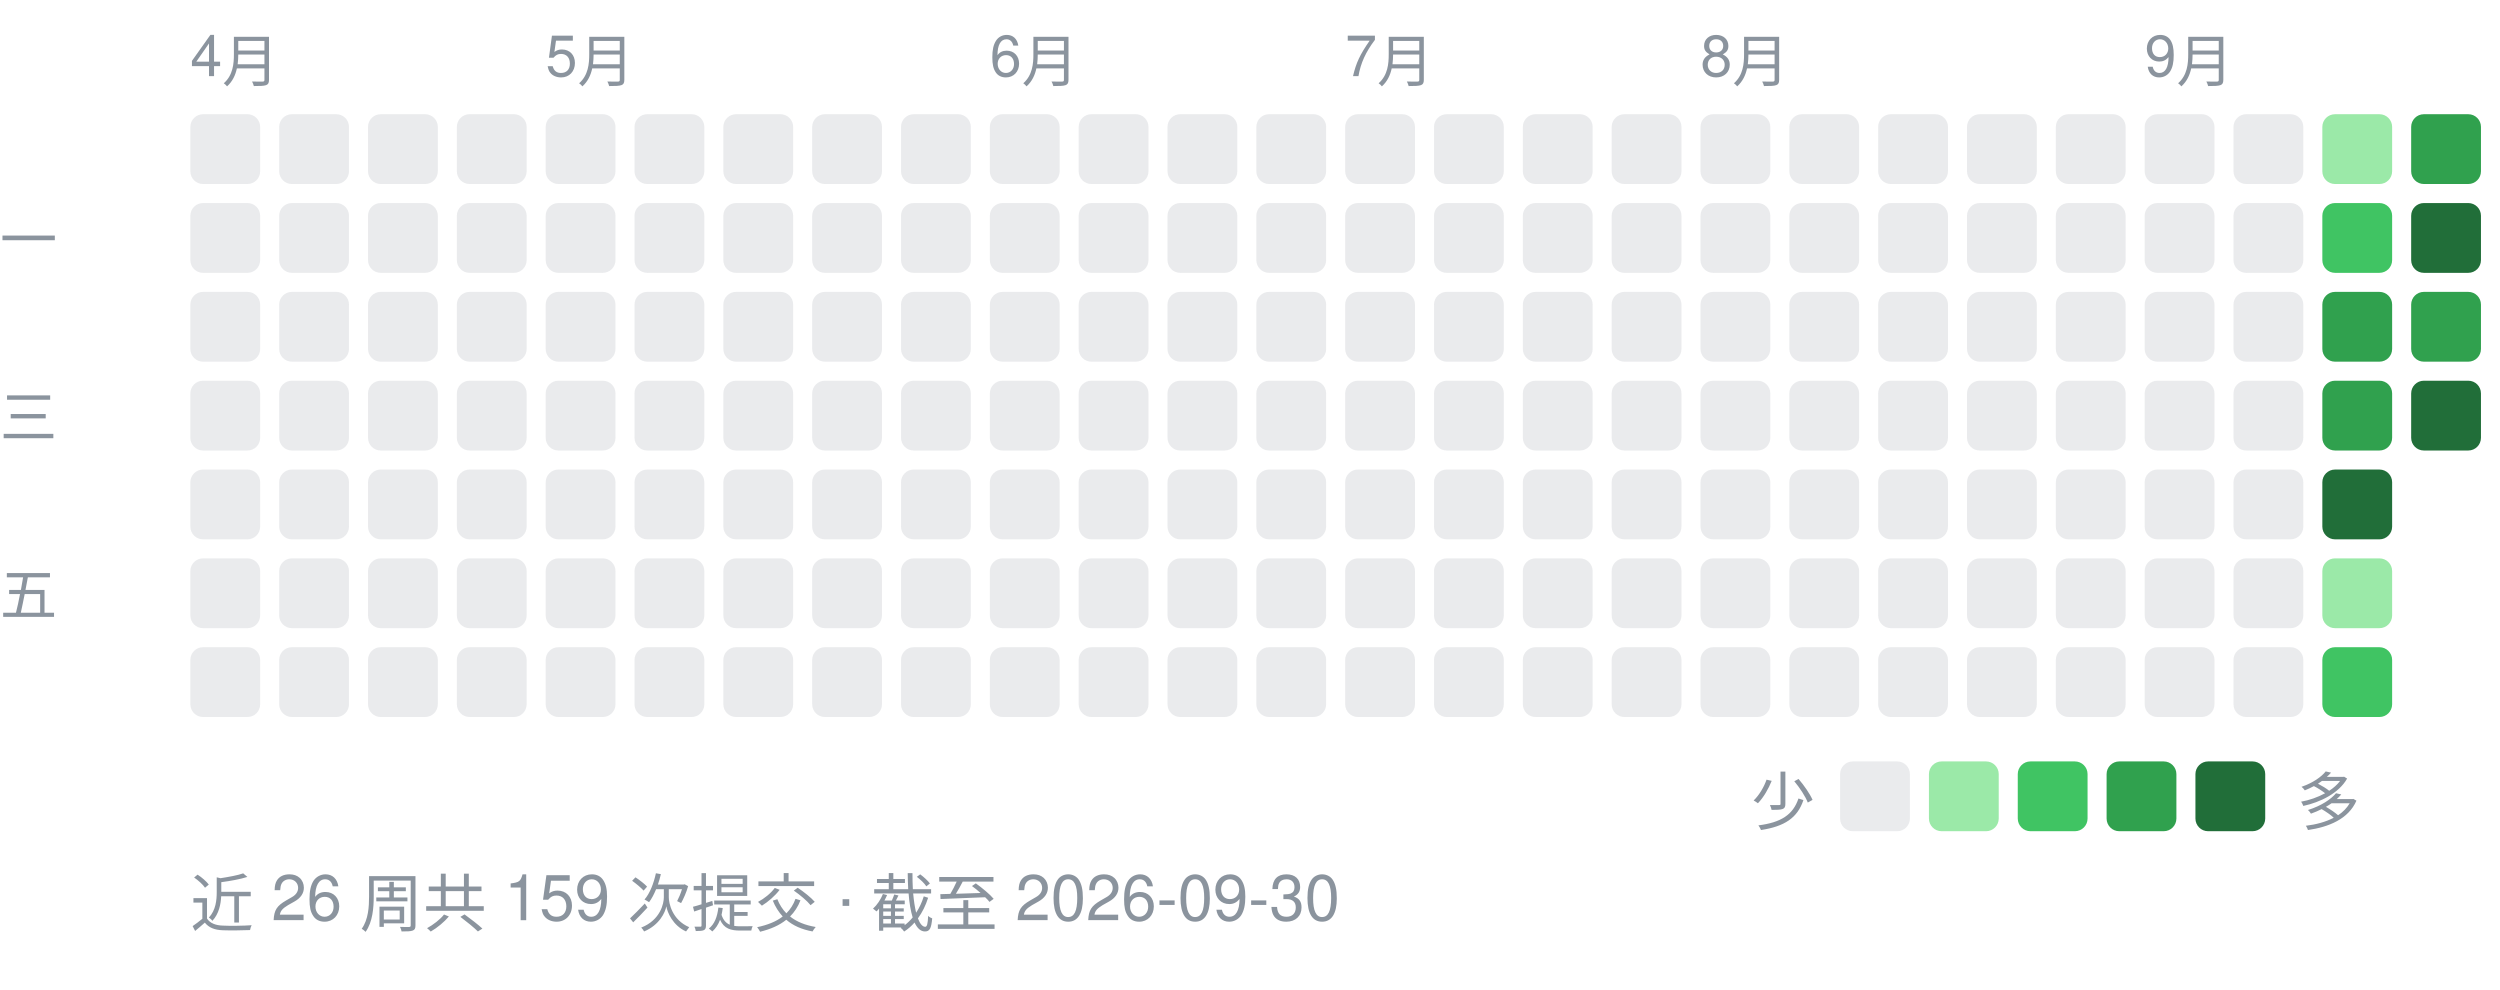
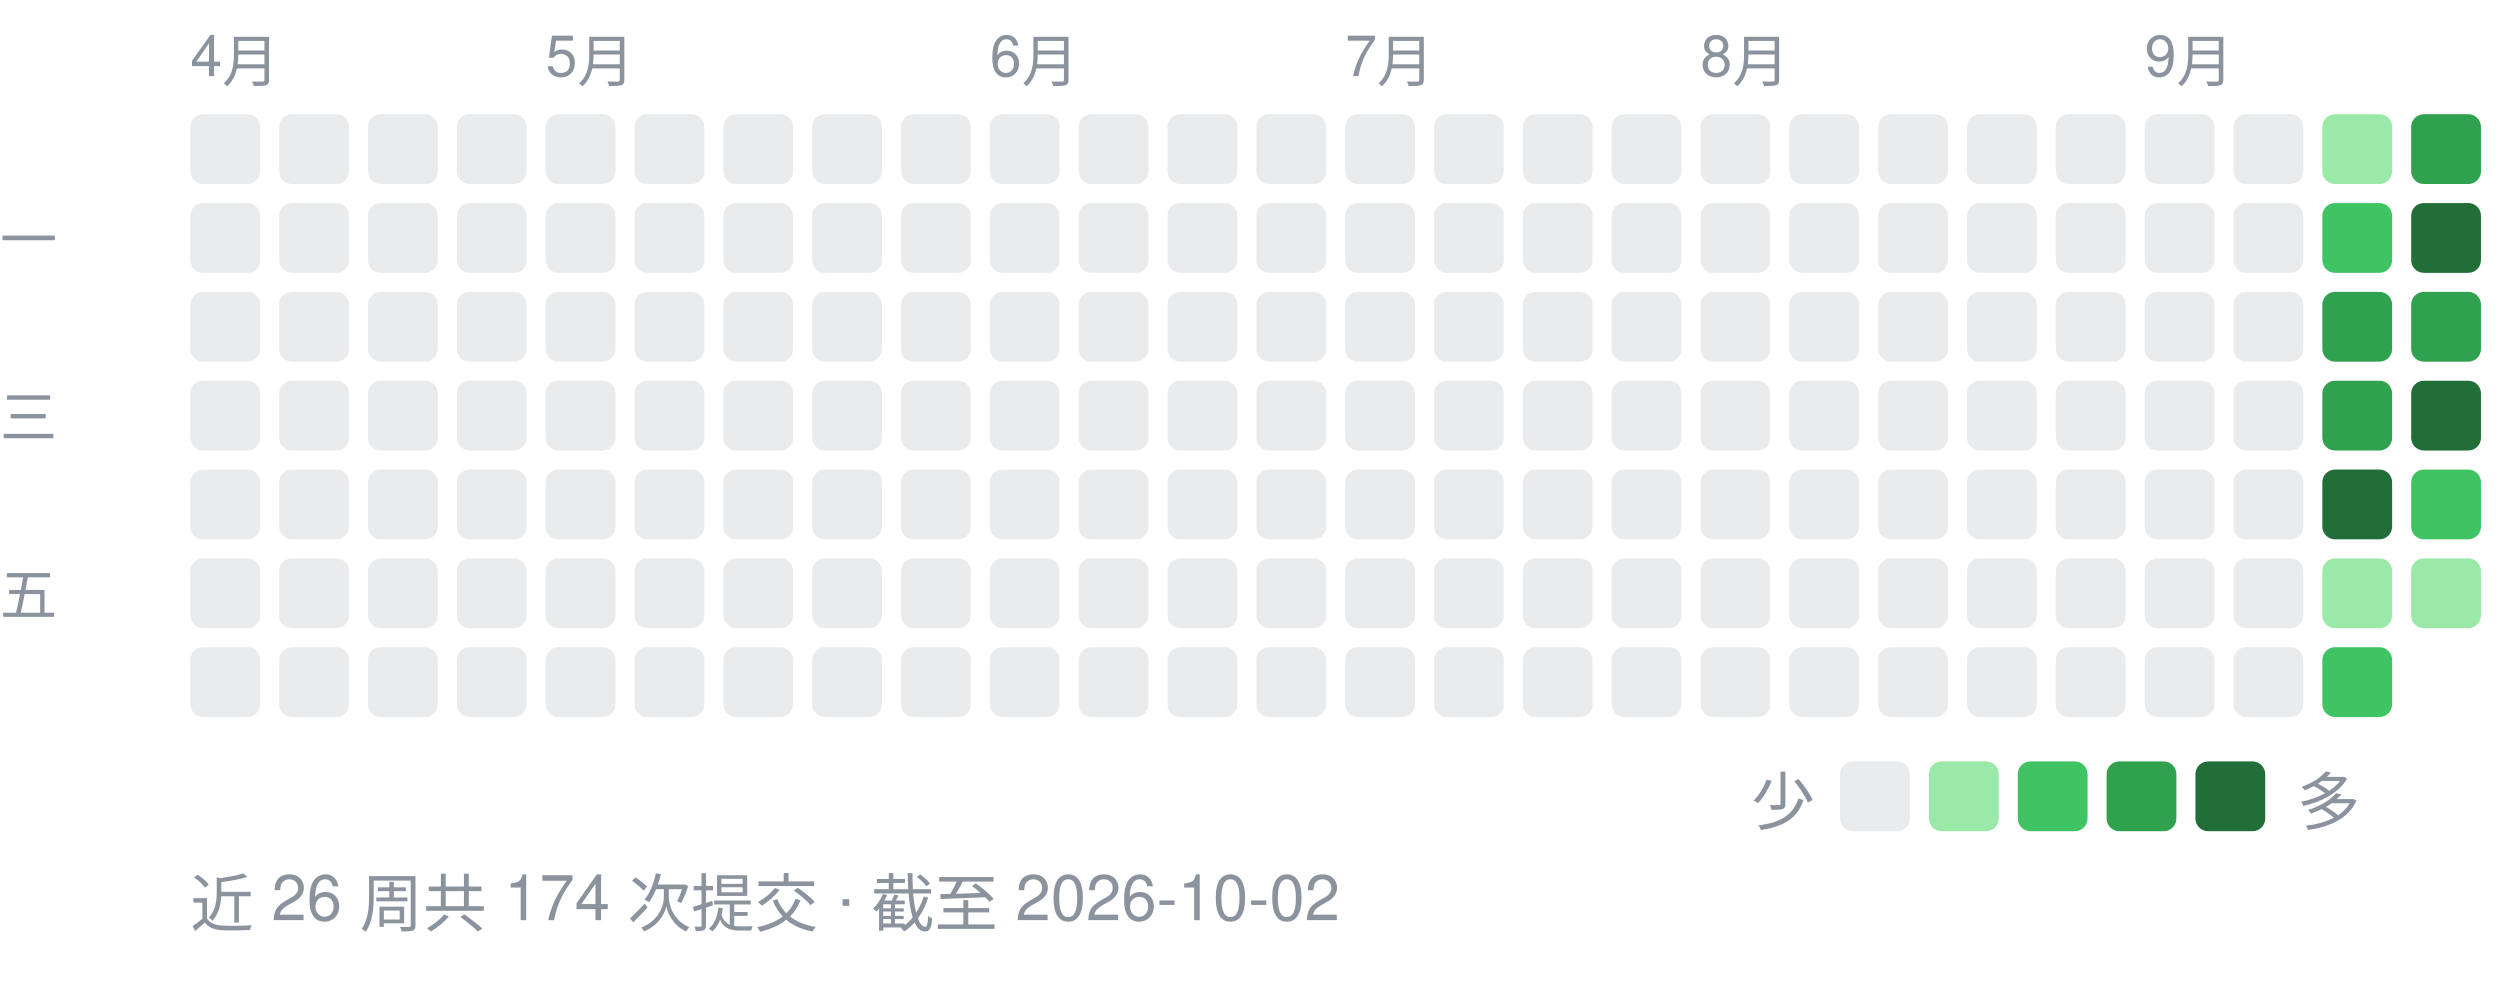
<svg xmlns="http://www.w3.org/2000/svg" width="394" height="156" viewBox="0 0 394 156" role="img">
  <g font-family="-apple-system,BlinkMacSystemFont,Segoe UI,Helvetica,Arial,PingFang SC,sans-serif" font-size="9" fill="#8b949e">
    <text x="30" y="12">4月</text>
    <text x="86" y="12">5月</text>
    <text x="156" y="12">6月</text>
    <text x="212" y="12">7月</text>
    <text x="268" y="12">8月</text>
    <text x="338" y="12">9月</text>
    <text x="0" y="41">一</text>
    <text x="0" y="69">三</text>
    <text x="0" y="97">五</text>
  </g>
  <rect x="30" y="18" width="11" height="11" rx="2" fill="rgba(139,148,158,0.18)" />
  <rect x="30" y="32" width="11" height="11" rx="2" fill="rgba(139,148,158,0.18)" />
  <rect x="30" y="46" width="11" height="11" rx="2" fill="rgba(139,148,158,0.18)" />
  <rect x="30" y="60" width="11" height="11" rx="2" fill="rgba(139,148,158,0.18)" />
  <rect x="30" y="74" width="11" height="11" rx="2" fill="rgba(139,148,158,0.18)" />
  <rect x="30" y="88" width="11" height="11" rx="2" fill="rgba(139,148,158,0.18)" />
  <rect x="30" y="102" width="11" height="11" rx="2" fill="rgba(139,148,158,0.18)" />
  <rect x="44" y="18" width="11" height="11" rx="2" fill="rgba(139,148,158,0.18)" />
  <rect x="44" y="32" width="11" height="11" rx="2" fill="rgba(139,148,158,0.18)" />
  <rect x="44" y="46" width="11" height="11" rx="2" fill="rgba(139,148,158,0.18)" />
  <rect x="44" y="60" width="11" height="11" rx="2" fill="rgba(139,148,158,0.18)" />
  <rect x="44" y="74" width="11" height="11" rx="2" fill="rgba(139,148,158,0.18)" />
  <rect x="44" y="88" width="11" height="11" rx="2" fill="rgba(139,148,158,0.18)" />
  <rect x="44" y="102" width="11" height="11" rx="2" fill="rgba(139,148,158,0.18)" />
  <rect x="58" y="18" width="11" height="11" rx="2" fill="rgba(139,148,158,0.18)" />
  <rect x="58" y="32" width="11" height="11" rx="2" fill="rgba(139,148,158,0.18)" />
  <rect x="58" y="46" width="11" height="11" rx="2" fill="rgba(139,148,158,0.18)" />
  <rect x="58" y="60" width="11" height="11" rx="2" fill="rgba(139,148,158,0.18)" />
  <rect x="58" y="74" width="11" height="11" rx="2" fill="rgba(139,148,158,0.18)" />
  <rect x="58" y="88" width="11" height="11" rx="2" fill="rgba(139,148,158,0.18)" />
  <rect x="58" y="102" width="11" height="11" rx="2" fill="rgba(139,148,158,0.18)" />
  <rect x="72" y="18" width="11" height="11" rx="2" fill="rgba(139,148,158,0.18)" />
  <rect x="72" y="32" width="11" height="11" rx="2" fill="rgba(139,148,158,0.18)" />
  <rect x="72" y="46" width="11" height="11" rx="2" fill="rgba(139,148,158,0.18)" />
  <rect x="72" y="60" width="11" height="11" rx="2" fill="rgba(139,148,158,0.18)" />
  <rect x="72" y="74" width="11" height="11" rx="2" fill="rgba(139,148,158,0.18)" />
  <rect x="72" y="88" width="11" height="11" rx="2" fill="rgba(139,148,158,0.18)" />
  <rect x="72" y="102" width="11" height="11" rx="2" fill="rgba(139,148,158,0.18)" />
  <rect x="86" y="18" width="11" height="11" rx="2" fill="rgba(139,148,158,0.18)" />
  <rect x="86" y="32" width="11" height="11" rx="2" fill="rgba(139,148,158,0.18)" />
  <rect x="86" y="46" width="11" height="11" rx="2" fill="rgba(139,148,158,0.18)" />
  <rect x="86" y="60" width="11" height="11" rx="2" fill="rgba(139,148,158,0.18)" />
  <rect x="86" y="74" width="11" height="11" rx="2" fill="rgba(139,148,158,0.18)" />
  <rect x="86" y="88" width="11" height="11" rx="2" fill="rgba(139,148,158,0.18)" />
  <rect x="86" y="102" width="11" height="11" rx="2" fill="rgba(139,148,158,0.18)" />
  <rect x="100" y="18" width="11" height="11" rx="2" fill="rgba(139,148,158,0.18)" />
  <rect x="100" y="32" width="11" height="11" rx="2" fill="rgba(139,148,158,0.18)" />
  <rect x="100" y="46" width="11" height="11" rx="2" fill="rgba(139,148,158,0.18)" />
  <rect x="100" y="60" width="11" height="11" rx="2" fill="rgba(139,148,158,0.18)" />
  <rect x="100" y="74" width="11" height="11" rx="2" fill="rgba(139,148,158,0.18)" />
  <rect x="100" y="88" width="11" height="11" rx="2" fill="rgba(139,148,158,0.18)" />
  <rect x="100" y="102" width="11" height="11" rx="2" fill="rgba(139,148,158,0.18)" />
  <rect x="114" y="18" width="11" height="11" rx="2" fill="rgba(139,148,158,0.18)" />
  <rect x="114" y="32" width="11" height="11" rx="2" fill="rgba(139,148,158,0.18)" />
  <rect x="114" y="46" width="11" height="11" rx="2" fill="rgba(139,148,158,0.18)" />
  <rect x="114" y="60" width="11" height="11" rx="2" fill="rgba(139,148,158,0.18)" />
  <rect x="114" y="74" width="11" height="11" rx="2" fill="rgba(139,148,158,0.18)" />
  <rect x="114" y="88" width="11" height="11" rx="2" fill="rgba(139,148,158,0.18)" />
  <rect x="114" y="102" width="11" height="11" rx="2" fill="rgba(139,148,158,0.18)" />
  <rect x="128" y="18" width="11" height="11" rx="2" fill="rgba(139,148,158,0.18)" />
  <rect x="128" y="32" width="11" height="11" rx="2" fill="rgba(139,148,158,0.18)" />
  <rect x="128" y="46" width="11" height="11" rx="2" fill="rgba(139,148,158,0.18)" />
  <rect x="128" y="60" width="11" height="11" rx="2" fill="rgba(139,148,158,0.18)" />
  <rect x="128" y="74" width="11" height="11" rx="2" fill="rgba(139,148,158,0.18)" />
  <rect x="128" y="88" width="11" height="11" rx="2" fill="rgba(139,148,158,0.18)" />
  <rect x="128" y="102" width="11" height="11" rx="2" fill="rgba(139,148,158,0.18)" />
  <rect x="142" y="18" width="11" height="11" rx="2" fill="rgba(139,148,158,0.18)" />
  <rect x="142" y="32" width="11" height="11" rx="2" fill="rgba(139,148,158,0.18)" />
  <rect x="142" y="46" width="11" height="11" rx="2" fill="rgba(139,148,158,0.18)" />
  <rect x="142" y="60" width="11" height="11" rx="2" fill="rgba(139,148,158,0.18)" />
  <rect x="142" y="74" width="11" height="11" rx="2" fill="rgba(139,148,158,0.18)" />
  <rect x="142" y="88" width="11" height="11" rx="2" fill="rgba(139,148,158,0.18)" />
  <rect x="142" y="102" width="11" height="11" rx="2" fill="rgba(139,148,158,0.18)" />
  <rect x="156" y="18" width="11" height="11" rx="2" fill="rgba(139,148,158,0.18)" />
  <rect x="156" y="32" width="11" height="11" rx="2" fill="rgba(139,148,158,0.18)" />
  <rect x="156" y="46" width="11" height="11" rx="2" fill="rgba(139,148,158,0.18)" />
  <rect x="156" y="60" width="11" height="11" rx="2" fill="rgba(139,148,158,0.18)" />
  <rect x="156" y="74" width="11" height="11" rx="2" fill="rgba(139,148,158,0.18)" />
  <rect x="156" y="88" width="11" height="11" rx="2" fill="rgba(139,148,158,0.18)" />
  <rect x="156" y="102" width="11" height="11" rx="2" fill="rgba(139,148,158,0.18)" />
  <rect x="170" y="18" width="11" height="11" rx="2" fill="rgba(139,148,158,0.18)" />
  <rect x="170" y="32" width="11" height="11" rx="2" fill="rgba(139,148,158,0.18)" />
  <rect x="170" y="46" width="11" height="11" rx="2" fill="rgba(139,148,158,0.18)" />
  <rect x="170" y="60" width="11" height="11" rx="2" fill="rgba(139,148,158,0.18)" />
  <rect x="170" y="74" width="11" height="11" rx="2" fill="rgba(139,148,158,0.18)" />
  <rect x="170" y="88" width="11" height="11" rx="2" fill="rgba(139,148,158,0.18)" />
  <rect x="170" y="102" width="11" height="11" rx="2" fill="rgba(139,148,158,0.18)" />
  <rect x="184" y="18" width="11" height="11" rx="2" fill="rgba(139,148,158,0.18)" />
  <rect x="184" y="32" width="11" height="11" rx="2" fill="rgba(139,148,158,0.18)" />
  <rect x="184" y="46" width="11" height="11" rx="2" fill="rgba(139,148,158,0.18)" />
  <rect x="184" y="60" width="11" height="11" rx="2" fill="rgba(139,148,158,0.18)" />
  <rect x="184" y="74" width="11" height="11" rx="2" fill="rgba(139,148,158,0.18)" />
  <rect x="184" y="88" width="11" height="11" rx="2" fill="rgba(139,148,158,0.18)" />
  <rect x="184" y="102" width="11" height="11" rx="2" fill="rgba(139,148,158,0.18)" />
  <rect x="198" y="18" width="11" height="11" rx="2" fill="rgba(139,148,158,0.18)" />
  <rect x="198" y="32" width="11" height="11" rx="2" fill="rgba(139,148,158,0.18)" />
  <rect x="198" y="46" width="11" height="11" rx="2" fill="rgba(139,148,158,0.18)" />
  <rect x="198" y="60" width="11" height="11" rx="2" fill="rgba(139,148,158,0.18)" />
  <rect x="198" y="74" width="11" height="11" rx="2" fill="rgba(139,148,158,0.18)" />
  <rect x="198" y="88" width="11" height="11" rx="2" fill="rgba(139,148,158,0.18)" />
  <rect x="198" y="102" width="11" height="11" rx="2" fill="rgba(139,148,158,0.18)" />
  <rect x="212" y="18" width="11" height="11" rx="2" fill="rgba(139,148,158,0.18)" />
  <rect x="212" y="32" width="11" height="11" rx="2" fill="rgba(139,148,158,0.18)" />
  <rect x="212" y="46" width="11" height="11" rx="2" fill="rgba(139,148,158,0.18)" />
  <rect x="212" y="60" width="11" height="11" rx="2" fill="rgba(139,148,158,0.18)" />
  <rect x="212" y="74" width="11" height="11" rx="2" fill="rgba(139,148,158,0.18)" />
  <rect x="212" y="88" width="11" height="11" rx="2" fill="rgba(139,148,158,0.18)" />
  <rect x="212" y="102" width="11" height="11" rx="2" fill="rgba(139,148,158,0.18)" />
  <rect x="226" y="18" width="11" height="11" rx="2" fill="rgba(139,148,158,0.18)" />
  <rect x="226" y="32" width="11" height="11" rx="2" fill="rgba(139,148,158,0.18)" />
  <rect x="226" y="46" width="11" height="11" rx="2" fill="rgba(139,148,158,0.18)" />
  <rect x="226" y="60" width="11" height="11" rx="2" fill="rgba(139,148,158,0.18)" />
  <rect x="226" y="74" width="11" height="11" rx="2" fill="rgba(139,148,158,0.18)" />
  <rect x="226" y="88" width="11" height="11" rx="2" fill="rgba(139,148,158,0.18)" />
  <rect x="226" y="102" width="11" height="11" rx="2" fill="rgba(139,148,158,0.18)" />
  <rect x="240" y="18" width="11" height="11" rx="2" fill="rgba(139,148,158,0.18)" />
  <rect x="240" y="32" width="11" height="11" rx="2" fill="rgba(139,148,158,0.18)" />
  <rect x="240" y="46" width="11" height="11" rx="2" fill="rgba(139,148,158,0.18)" />
  <rect x="240" y="60" width="11" height="11" rx="2" fill="rgba(139,148,158,0.18)" />
  <rect x="240" y="74" width="11" height="11" rx="2" fill="rgba(139,148,158,0.18)" />
  <rect x="240" y="88" width="11" height="11" rx="2" fill="rgba(139,148,158,0.18)" />
  <rect x="240" y="102" width="11" height="11" rx="2" fill="rgba(139,148,158,0.18)" />
  <rect x="254" y="18" width="11" height="11" rx="2" fill="rgba(139,148,158,0.18)" />
  <rect x="254" y="32" width="11" height="11" rx="2" fill="rgba(139,148,158,0.18)" />
  <rect x="254" y="46" width="11" height="11" rx="2" fill="rgba(139,148,158,0.18)" />
  <rect x="254" y="60" width="11" height="11" rx="2" fill="rgba(139,148,158,0.18)" />
  <rect x="254" y="74" width="11" height="11" rx="2" fill="rgba(139,148,158,0.18)" />
  <rect x="254" y="88" width="11" height="11" rx="2" fill="rgba(139,148,158,0.18)" />
  <rect x="254" y="102" width="11" height="11" rx="2" fill="rgba(139,148,158,0.18)" />
  <rect x="268" y="18" width="11" height="11" rx="2" fill="rgba(139,148,158,0.18)" />
  <rect x="268" y="32" width="11" height="11" rx="2" fill="rgba(139,148,158,0.18)" />
  <rect x="268" y="46" width="11" height="11" rx="2" fill="rgba(139,148,158,0.18)" />
  <rect x="268" y="60" width="11" height="11" rx="2" fill="rgba(139,148,158,0.18)" />
  <rect x="268" y="74" width="11" height="11" rx="2" fill="rgba(139,148,158,0.18)" />
  <rect x="268" y="88" width="11" height="11" rx="2" fill="rgba(139,148,158,0.18)" />
  <rect x="268" y="102" width="11" height="11" rx="2" fill="rgba(139,148,158,0.18)" />
  <rect x="282" y="18" width="11" height="11" rx="2" fill="rgba(139,148,158,0.18)" />
  <rect x="282" y="32" width="11" height="11" rx="2" fill="rgba(139,148,158,0.18)" />
  <rect x="282" y="46" width="11" height="11" rx="2" fill="rgba(139,148,158,0.18)" />
  <rect x="282" y="60" width="11" height="11" rx="2" fill="rgba(139,148,158,0.18)" />
  <rect x="282" y="74" width="11" height="11" rx="2" fill="rgba(139,148,158,0.18)" />
  <rect x="282" y="88" width="11" height="11" rx="2" fill="rgba(139,148,158,0.18)" />
  <rect x="282" y="102" width="11" height="11" rx="2" fill="rgba(139,148,158,0.18)" />
  <rect x="296" y="18" width="11" height="11" rx="2" fill="rgba(139,148,158,0.18)" />
  <rect x="296" y="32" width="11" height="11" rx="2" fill="rgba(139,148,158,0.18)" />
  <rect x="296" y="46" width="11" height="11" rx="2" fill="rgba(139,148,158,0.18)" />
  <rect x="296" y="60" width="11" height="11" rx="2" fill="rgba(139,148,158,0.18)" />
  <rect x="296" y="74" width="11" height="11" rx="2" fill="rgba(139,148,158,0.18)" />
  <rect x="296" y="88" width="11" height="11" rx="2" fill="rgba(139,148,158,0.18)" />
  <rect x="296" y="102" width="11" height="11" rx="2" fill="rgba(139,148,158,0.18)" />
  <rect x="310" y="18" width="11" height="11" rx="2" fill="rgba(139,148,158,0.18)" />
  <rect x="310" y="32" width="11" height="11" rx="2" fill="rgba(139,148,158,0.18)" />
  <rect x="310" y="46" width="11" height="11" rx="2" fill="rgba(139,148,158,0.18)" />
  <rect x="310" y="60" width="11" height="11" rx="2" fill="rgba(139,148,158,0.18)" />
  <rect x="310" y="74" width="11" height="11" rx="2" fill="rgba(139,148,158,0.18)" />
  <rect x="310" y="88" width="11" height="11" rx="2" fill="rgba(139,148,158,0.18)" />
  <rect x="310" y="102" width="11" height="11" rx="2" fill="rgba(139,148,158,0.18)" />
  <rect x="324" y="18" width="11" height="11" rx="2" fill="rgba(139,148,158,0.18)" />
  <rect x="324" y="32" width="11" height="11" rx="2" fill="rgba(139,148,158,0.18)" />
  <rect x="324" y="46" width="11" height="11" rx="2" fill="rgba(139,148,158,0.18)" />
  <rect x="324" y="60" width="11" height="11" rx="2" fill="rgba(139,148,158,0.18)" />
  <rect x="324" y="74" width="11" height="11" rx="2" fill="rgba(139,148,158,0.18)" />
  <rect x="324" y="88" width="11" height="11" rx="2" fill="rgba(139,148,158,0.18)" />
  <rect x="324" y="102" width="11" height="11" rx="2" fill="rgba(139,148,158,0.18)" />
  <rect x="338" y="18" width="11" height="11" rx="2" fill="rgba(139,148,158,0.18)" />
  <rect x="338" y="32" width="11" height="11" rx="2" fill="rgba(139,148,158,0.18)" />
  <rect x="338" y="46" width="11" height="11" rx="2" fill="rgba(139,148,158,0.18)" />
  <rect x="338" y="60" width="11" height="11" rx="2" fill="rgba(139,148,158,0.18)" />
  <rect x="338" y="74" width="11" height="11" rx="2" fill="rgba(139,148,158,0.18)" />
  <rect x="338" y="88" width="11" height="11" rx="2" fill="rgba(139,148,158,0.18)" />
  <rect x="338" y="102" width="11" height="11" rx="2" fill="rgba(139,148,158,0.18)" />
  <rect x="352" y="18" width="11" height="11" rx="2" fill="rgba(139,148,158,0.18)" />
  <rect x="352" y="32" width="11" height="11" rx="2" fill="rgba(139,148,158,0.18)" />
  <rect x="352" y="46" width="11" height="11" rx="2" fill="rgba(139,148,158,0.18)" />
  <rect x="352" y="60" width="11" height="11" rx="2" fill="rgba(139,148,158,0.18)" />
  <rect x="352" y="74" width="11" height="11" rx="2" fill="rgba(139,148,158,0.18)" />
  <rect x="352" y="88" width="11" height="11" rx="2" fill="rgba(139,148,158,0.18)" />
  <rect x="352" y="102" width="11" height="11" rx="2" fill="rgba(139,148,158,0.18)" />
  <rect x="366" y="18" width="11" height="11" rx="2" fill="#9be9a8" />
  <rect x="366" y="32" width="11" height="11" rx="2" fill="#40c463" />
  <rect x="366" y="46" width="11" height="11" rx="2" fill="#30a14e" />
  <rect x="366" y="60" width="11" height="11" rx="2" fill="#30a14e" />
  <rect x="366" y="74" width="11" height="11" rx="2" fill="#216e39" />
  <rect x="366" y="88" width="11" height="11" rx="2" fill="#9be9a8" />
  <rect x="366" y="102" width="11" height="11" rx="2" fill="#40c463" />
  <rect x="380" y="18" width="11" height="11" rx="2" fill="#30a14e" />
  <rect x="380" y="32" width="11" height="11" rx="2" fill="#216e39" />
  <rect x="380" y="46" width="11" height="11" rx="2" fill="#30a14e" />
  <rect x="380" y="60" width="11" height="11" rx="2" fill="#216e39" />
+   <rect x="380" y="74" width="11" height="11" rx="2" fill="#40c463" />
+   <rect x="380" y="88" width="11" height="11" rx="2" fill="#9be9a8" />
  <g font-family="-apple-system,BlinkMacSystemFont,Segoe UI,Helvetica,Arial,PingFang SC,sans-serif" font-size="10" fill="#8b949e">
-     <text x="30" y="146">近 26 周共 159 次提交 · 截至 2026-09-30</text>
+     <text x="30" y="146">近 26 周共 174 次提交 · 截至 2026-10-02</text>
    <text x="286" y="130" text-anchor="end">少</text>
    <rect x="290" y="120" width="11" height="11" rx="2" fill="rgba(139,148,158,0.18)" />
    <rect x="304" y="120" width="11" height="11" rx="2" fill="#9be9a8" />
    <rect x="318" y="120" width="11" height="11" rx="2" fill="#40c463" />
    <rect x="332" y="120" width="11" height="11" rx="2" fill="#30a14e" />
    <rect x="346" y="120" width="11" height="11" rx="2" fill="#216e39" />
    <text x="362" y="130">多</text>
  </g>
</svg>
